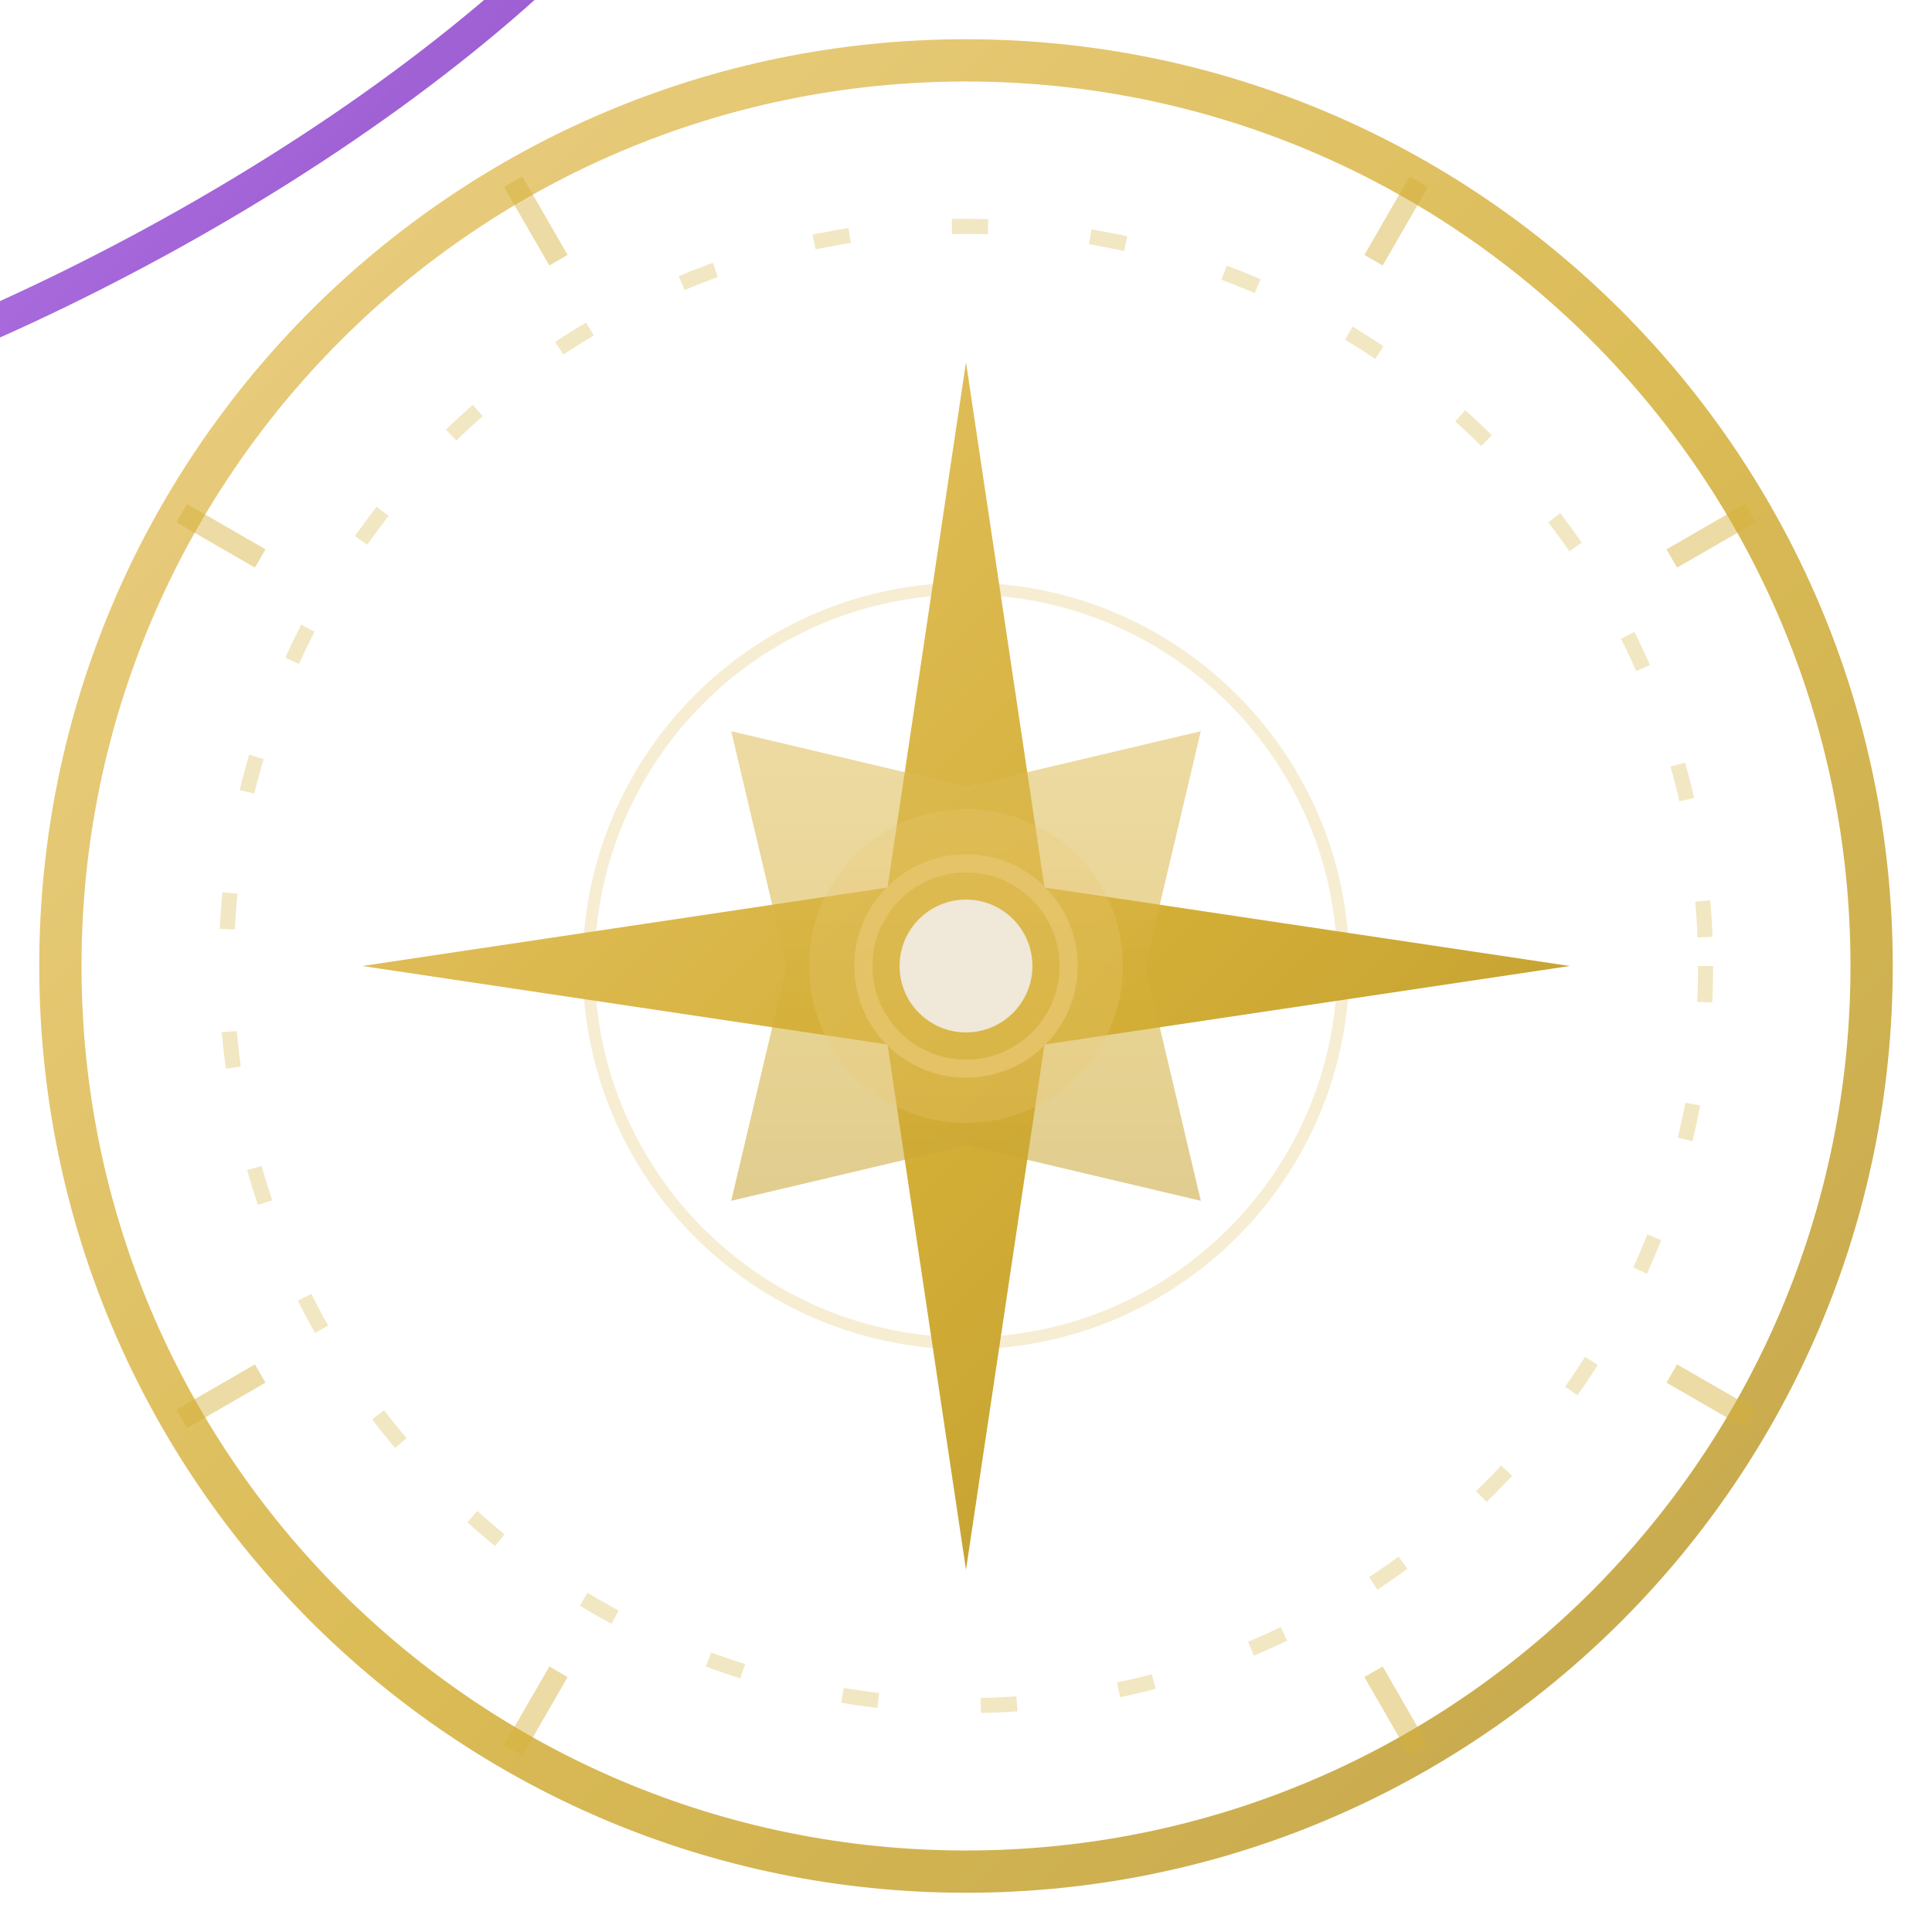
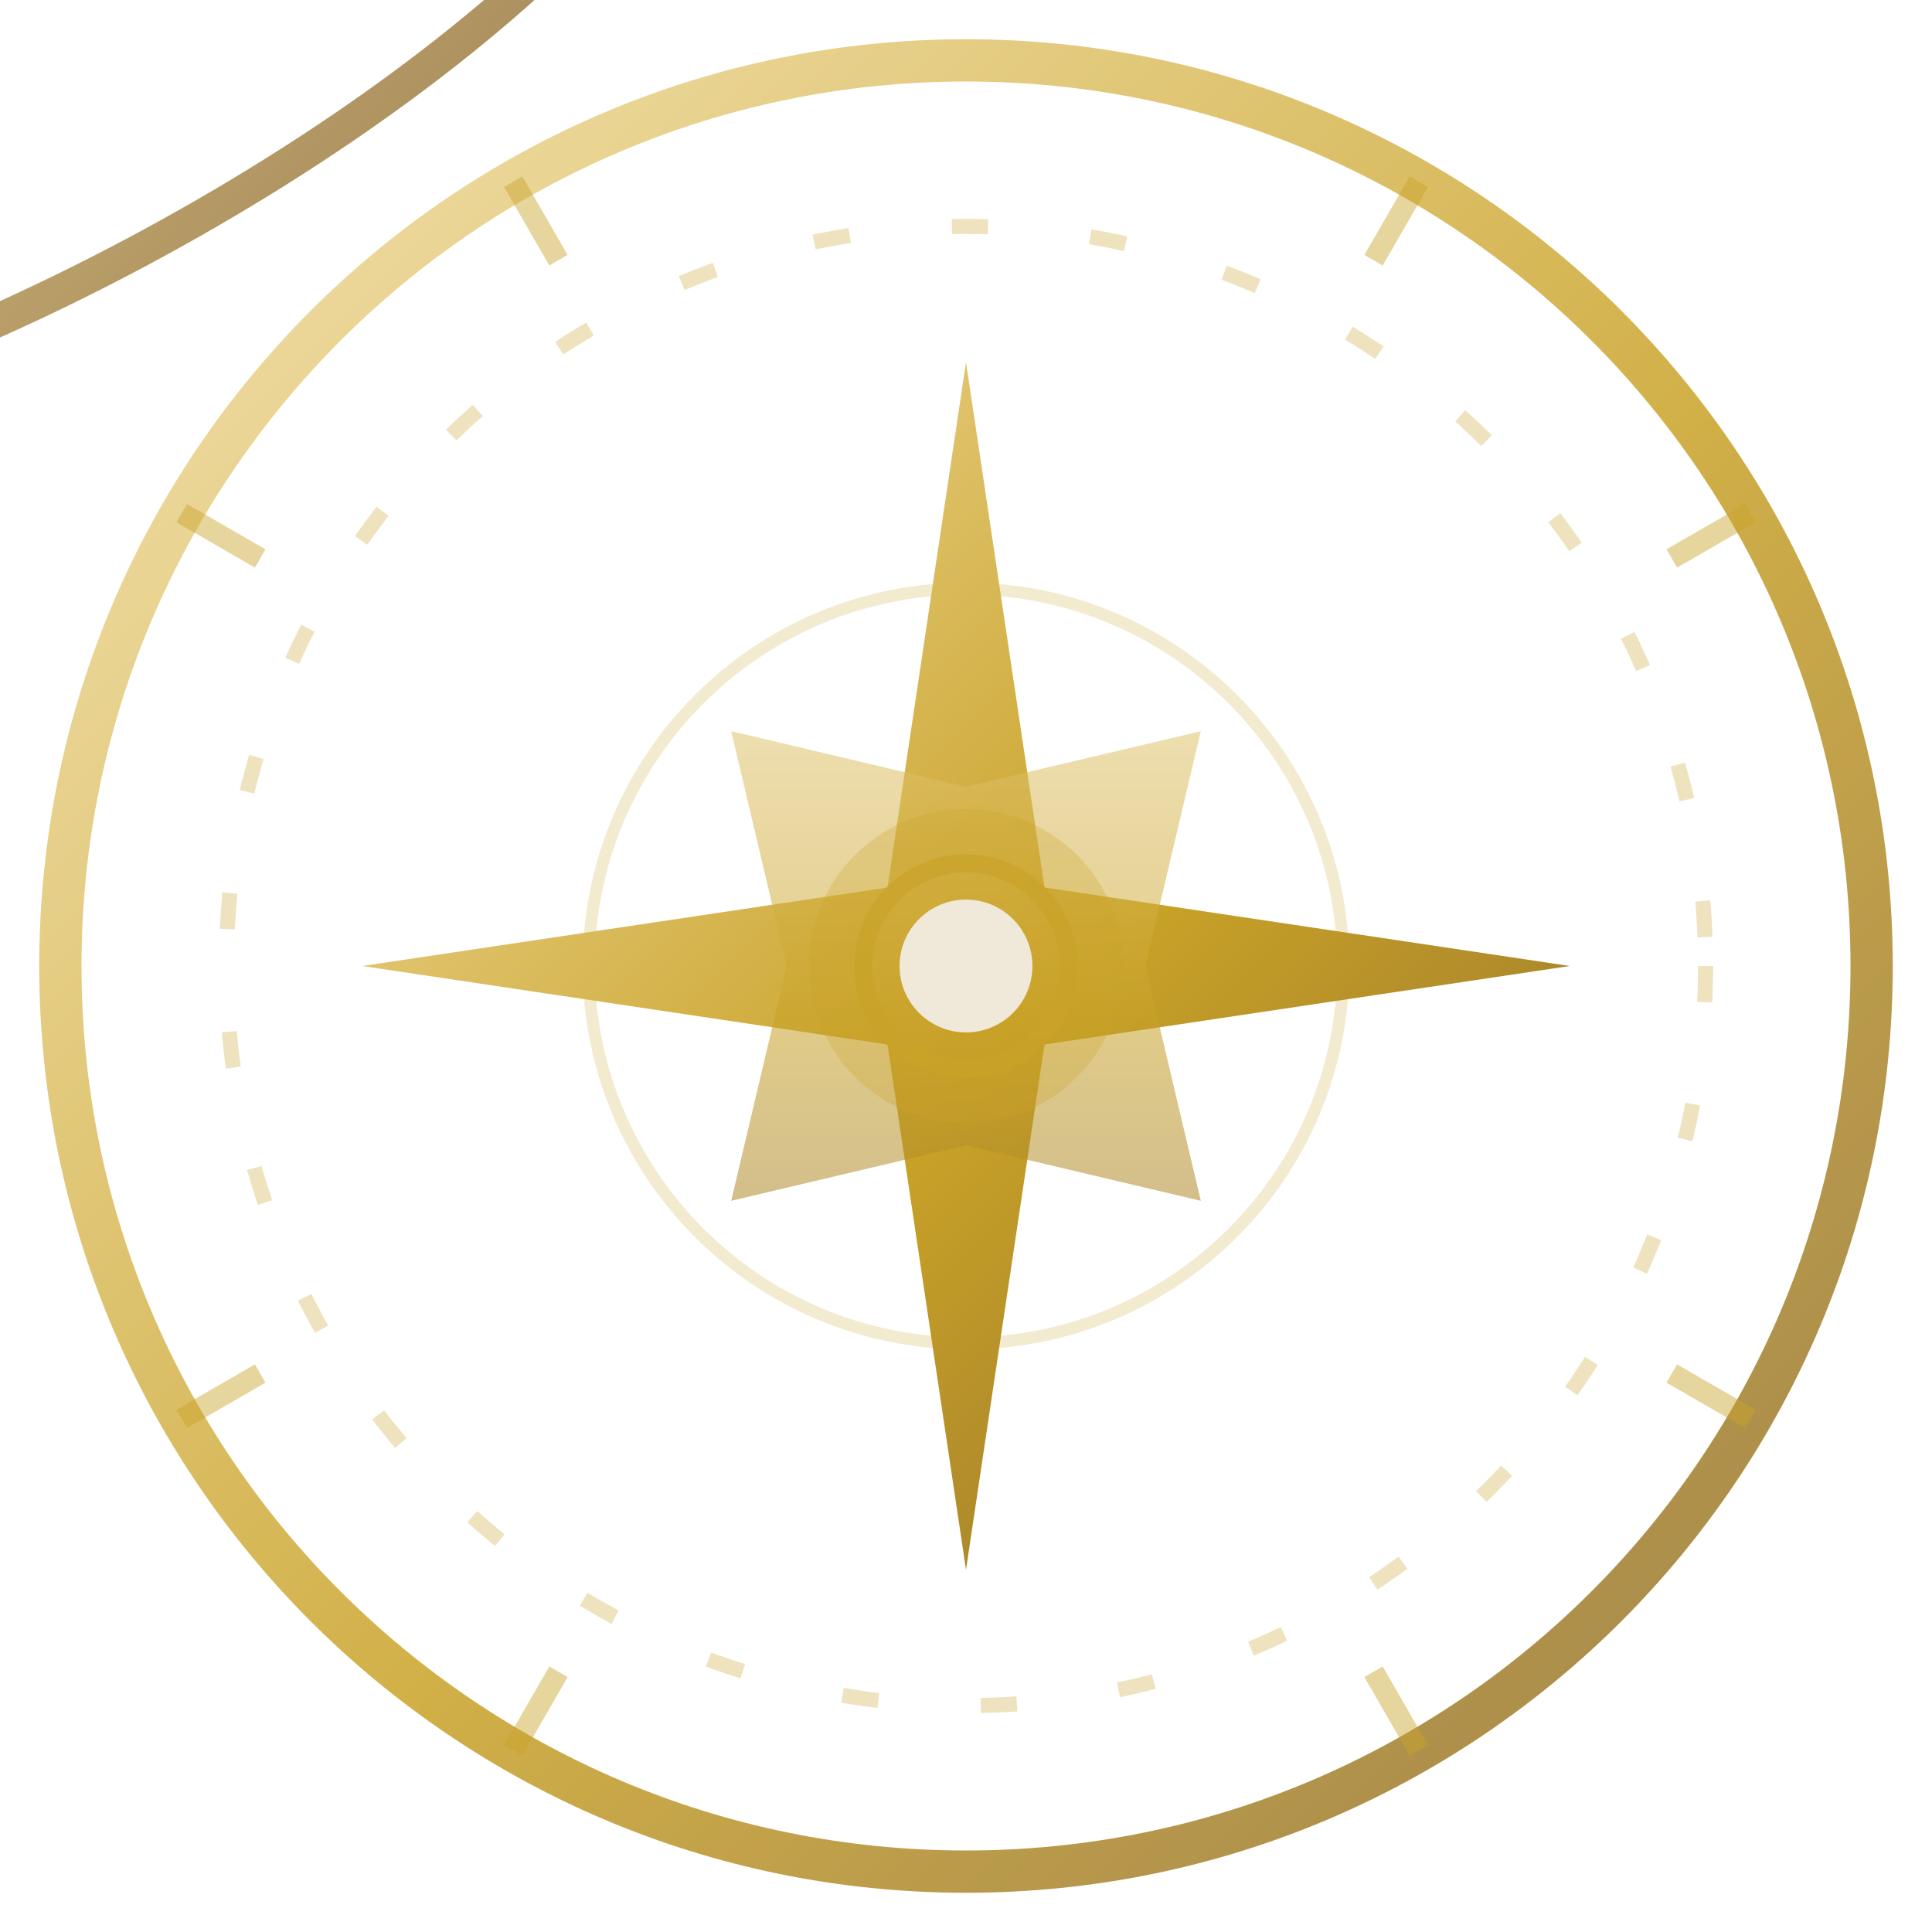
<svg xmlns="http://www.w3.org/2000/svg" viewBox="0 0 64 64" role="img" aria-label="AstroPrecise logo">
  <defs>
    <linearGradient id="ap-gold" x1="0" y1="0" x2="1" y2="1">
-       <stop offset="0" stop-color="#E8C872" />
-       <stop offset="0.55" stop-color="#D4AF37" />
-       <stop offset="1" stop-color="#B8962E" />
+       <stop offset="0" stop-color="#F2DFA7" />
+       <stop offset="0.55" stop-color="#C9A227" />
+       <stop offset="1" stop-color="#8C6A2F" />
    </linearGradient>
    <linearGradient id="ap-amethyst" x1="0" y1="0" x2="1" y2="1">
-       <stop offset="0" stop-color="#C77DFF" />
-       <stop offset="1" stop-color="#7B2CBF" />
+       <stop offset="0" stop-color="#E8C872" />
+       <stop offset="1" stop-color="#8C6A2F" />
    </linearGradient>
    <radialGradient id="ap-planet" cx="0.35" cy="0.35" r="1">
-       <stop offset="0" stop-color="#C77DFF" />
-       <stop offset="1" stop-color="#5B3FA0" />
+       <stop offset="0" stop-color="#E8C872" />
+       <stop offset="1" stop-color="#6B4E1A" />
    </radialGradient>
    <radialGradient id="ap-inner-planet" cx="0.35" cy="0.35" r="1">
-       <stop offset="0" stop-color="#EDF2FF" />
-       <stop offset="1" stop-color="#5B7FC7" />
+       <stop offset="0" stop-color="#F2DFA7" />
+       <stop offset="1" stop-color="#A8841E" />
    </radialGradient>
  </defs>
  <style>
    /* The chassis (ring, ticks, star, sun) is still; only the sky moves.
       All motion is CSS so it runs when embedded via img tags AND can honour
       the reduced-motion preference below — SMIL could not be switched off. */
    .ap-anim { transform-box: view-box; transform-origin: 0 0; }
    .ap-precess { animation: ap-precess 90s linear infinite; }
    .ap-orbit-a { animation: ap-orbit-a 14s linear infinite; }
    .ap-orbit-b { animation: ap-orbit-b 5.5s linear infinite; }
    .ap-pulse   { opacity: 0; animation: ap-pulse 7s cubic-bezier(0.2, 0.6, 0.4, 1) infinite; }
    .ap-pulse--late { animation-delay: 3.5s; }
    .ap-breathe { animation: ap-breathe 4s ease-in-out infinite; }
    .ap-sun-glow { animation: ap-sun-glow 4s ease-in-out infinite; }

    @keyframes ap-precess { from { transform: translate(32px, 32px) rotate(0turn); }
                            to   { transform: translate(32px, 32px) rotate(1turn); } }
    /* Ellipse travel as translate waypoints (every 30°): the planet stays a
       perfect circle — a rotate inside a squashed frame would shear it. */
    @keyframes ap-orbit-a {
      0%       { transform: translate(27px, 0); }
      8.333%   { transform: translate(23.38px, 4.75px); }
      16.667%  { transform: translate(13.5px, 8.23px); }
      25%      { transform: translate(0, 9.5px); }
      33.333%  { transform: translate(-13.5px, 8.23px); }
      41.667%  { transform: translate(-23.38px, 4.75px); }
      50%      { transform: translate(-27px, 0); }
      58.333%  { transform: translate(-23.38px, -4.75px); }
      66.667%  { transform: translate(-13.5px, -8.23px); }
      75%      { transform: translate(0, -9.5px); }
      83.333%  { transform: translate(13.5px, -8.23px); }
      91.667%  { transform: translate(23.38px, -4.75px); }
      100%     { transform: translate(27px, 0); }
    }
    @keyframes ap-orbit-b { from { transform: translate(32px, 32px) rotate(0turn); }
                            to   { transform: translate(32px, 32px) rotate(1turn); } }
    @keyframes ap-pulse {
      0%   { transform: translate(32px, 32px) scale(0.10); opacity: 0.55; }
      70%  { opacity: 0.14; }
      100% { transform: translate(32px, 32px) scale(1);    opacity: 0; }
    }
    @keyframes ap-breathe  { 0%, 100% { opacity: 0.7;  } 50% { opacity: 0.25; } }
    @keyframes ap-sun-glow { 0%, 100% { opacity: 0.28; } 50% { opacity: 0.10; } }

    @media (prefers-reduced-motion: reduce) {
      .ap-precess, .ap-orbit-a, .ap-orbit-b, .ap-pulse, .ap-breathe, .ap-sun-glow {
        animation: none;
      }
      /* pulses stay invisible; planets rest at their composed positions */
    }
  </style>
  <circle cx="32" cy="32" r="30" fill="none" stroke="url(#ap-gold)" stroke-width="1.4" opacity="0.85" />
  <g stroke="url(#ap-gold)" stroke-width="1" opacity="0.75">
    <line x1="32" y1="2" x2="32" y2="6.5" />
    <line x1="32" y1="62" x2="32" y2="57.5" />
    <line x1="2" y1="32" x2="6.5" y2="32" />
    <line x1="62" y1="32" x2="57.5" y2="32" />
  </g>
-   <g stroke="#D4AF37" stroke-width="0.7" opacity="0.45">
+   <g stroke="#C9A227" stroke-width="0.7" opacity="0.45">
    <line x1="47" y1="6.02" x2="45.5" y2="8.62" />
    <line x1="57.98" y1="17" x2="55.38" y2="18.5" />
    <line x1="57.98" y1="47" x2="55.38" y2="45.5" />
    <line x1="47" y1="57.98" x2="45.5" y2="55.38" />
    <line x1="17" y1="57.98" x2="18.5" y2="55.38" />
    <line x1="6.02" y1="47" x2="8.62" y2="45.5" />
    <line x1="6.02" y1="17" x2="8.62" y2="18.5" />
    <line x1="17" y1="6.02" x2="18.5" y2="8.62" />
  </g>
-   <circle cx="32" cy="32" r="24.5" fill="none" stroke="#D4AF37" stroke-width="0.5" opacity="0.3" stroke-dasharray="1.2 3.4" />
+   <circle cx="32" cy="32" r="24.5" fill="none" stroke="#C9A227" stroke-width="0.5" opacity="0.3" stroke-dasharray="1.2 3.4" />
  <g class="ap-anim ap-pulse" aria-hidden="true">
-     <circle cx="0" cy="0" r="29" fill="none" stroke="#00D4FF" stroke-width="0.8" />
+     <circle cx="0" cy="0" r="29" fill="none" stroke="#C9A227" stroke-width="0.8" />
  </g>
  <g class="ap-anim ap-pulse ap-pulse--late" aria-hidden="true">
-     <circle cx="0" cy="0" r="29" fill="none" stroke="#00D4FF" stroke-width="0.8" />
+     <circle cx="0" cy="0" r="29" fill="none" stroke="#C9A227" stroke-width="0.8" />
  </g>
  <g class="ap-anim ap-precess">
    <g transform="rotate(-28)">
      <ellipse cx="0" cy="0" rx="27" ry="9.5" fill="none" stroke="url(#ap-amethyst)" stroke-width="1.1" opacity="0.8" />
      <g class="ap-anim ap-orbit-a" transform="translate(27 0)">
        <circle cx="0" cy="0" r="4.6" fill="url(#ap-planet)" opacity="0.22" />
        <circle cx="0" cy="0" r="2.8" fill="url(#ap-planet)" />
-         <circle cx="0" cy="0" r="2.8" fill="none" stroke="#C77DFF" stroke-width="0.5" opacity="0.5" />
+         <circle cx="0" cy="0" r="2.8" fill="none" stroke="#E8C872" stroke-width="0.5" opacity="0.5" />
      </g>
    </g>
  </g>
-   <circle cx="32" cy="32" r="12.5" fill="none" stroke="#D4AF37" stroke-width="0.4" opacity="0.22" />
+   <circle cx="32" cy="32" r="12.5" fill="none" stroke="#C9A227" stroke-width="0.4" opacity="0.22" />
  <g class="ap-anim ap-orbit-b">
    <g transform="rotate(140) translate(12.5 0)">
      <circle cx="0" cy="0" r="1.7" fill="url(#ap-inner-planet)" />
    </g>
  </g>
  <path d="M32 12 L34.6 29.4 L52 32 L34.6 34.6 L32 52 L29.4 34.6 L12 32 L29.4 29.4 Z" fill="url(#ap-gold)" />
  <path d="M32 21 L36.2 27.8 L43 32 L36.2 36.2 L32 43 L27.8 36.2 L21 32 L27.8 27.8 Z" fill="url(#ap-gold)" opacity="0.55" transform="rotate(45 32 32)" />
-   <circle class="ap-sun-glow" cx="32" cy="32" r="5.2" fill="#E8C872" opacity="0.28" />
+   <circle class="ap-sun-glow" cx="32" cy="32" r="5.2" fill="#C9A227" opacity="0.28" />
  <circle cx="32" cy="32" r="2.2" fill="#f0e8d8" />
-   <circle class="ap-breathe" cx="32" cy="32" r="3.4" fill="none" stroke="#E8C872" stroke-width="0.6" opacity="0.7" />
+   <circle class="ap-breathe" cx="32" cy="32" r="3.4" fill="none" stroke="#C9A227" stroke-width="0.6" opacity="0.7" />
</svg>
